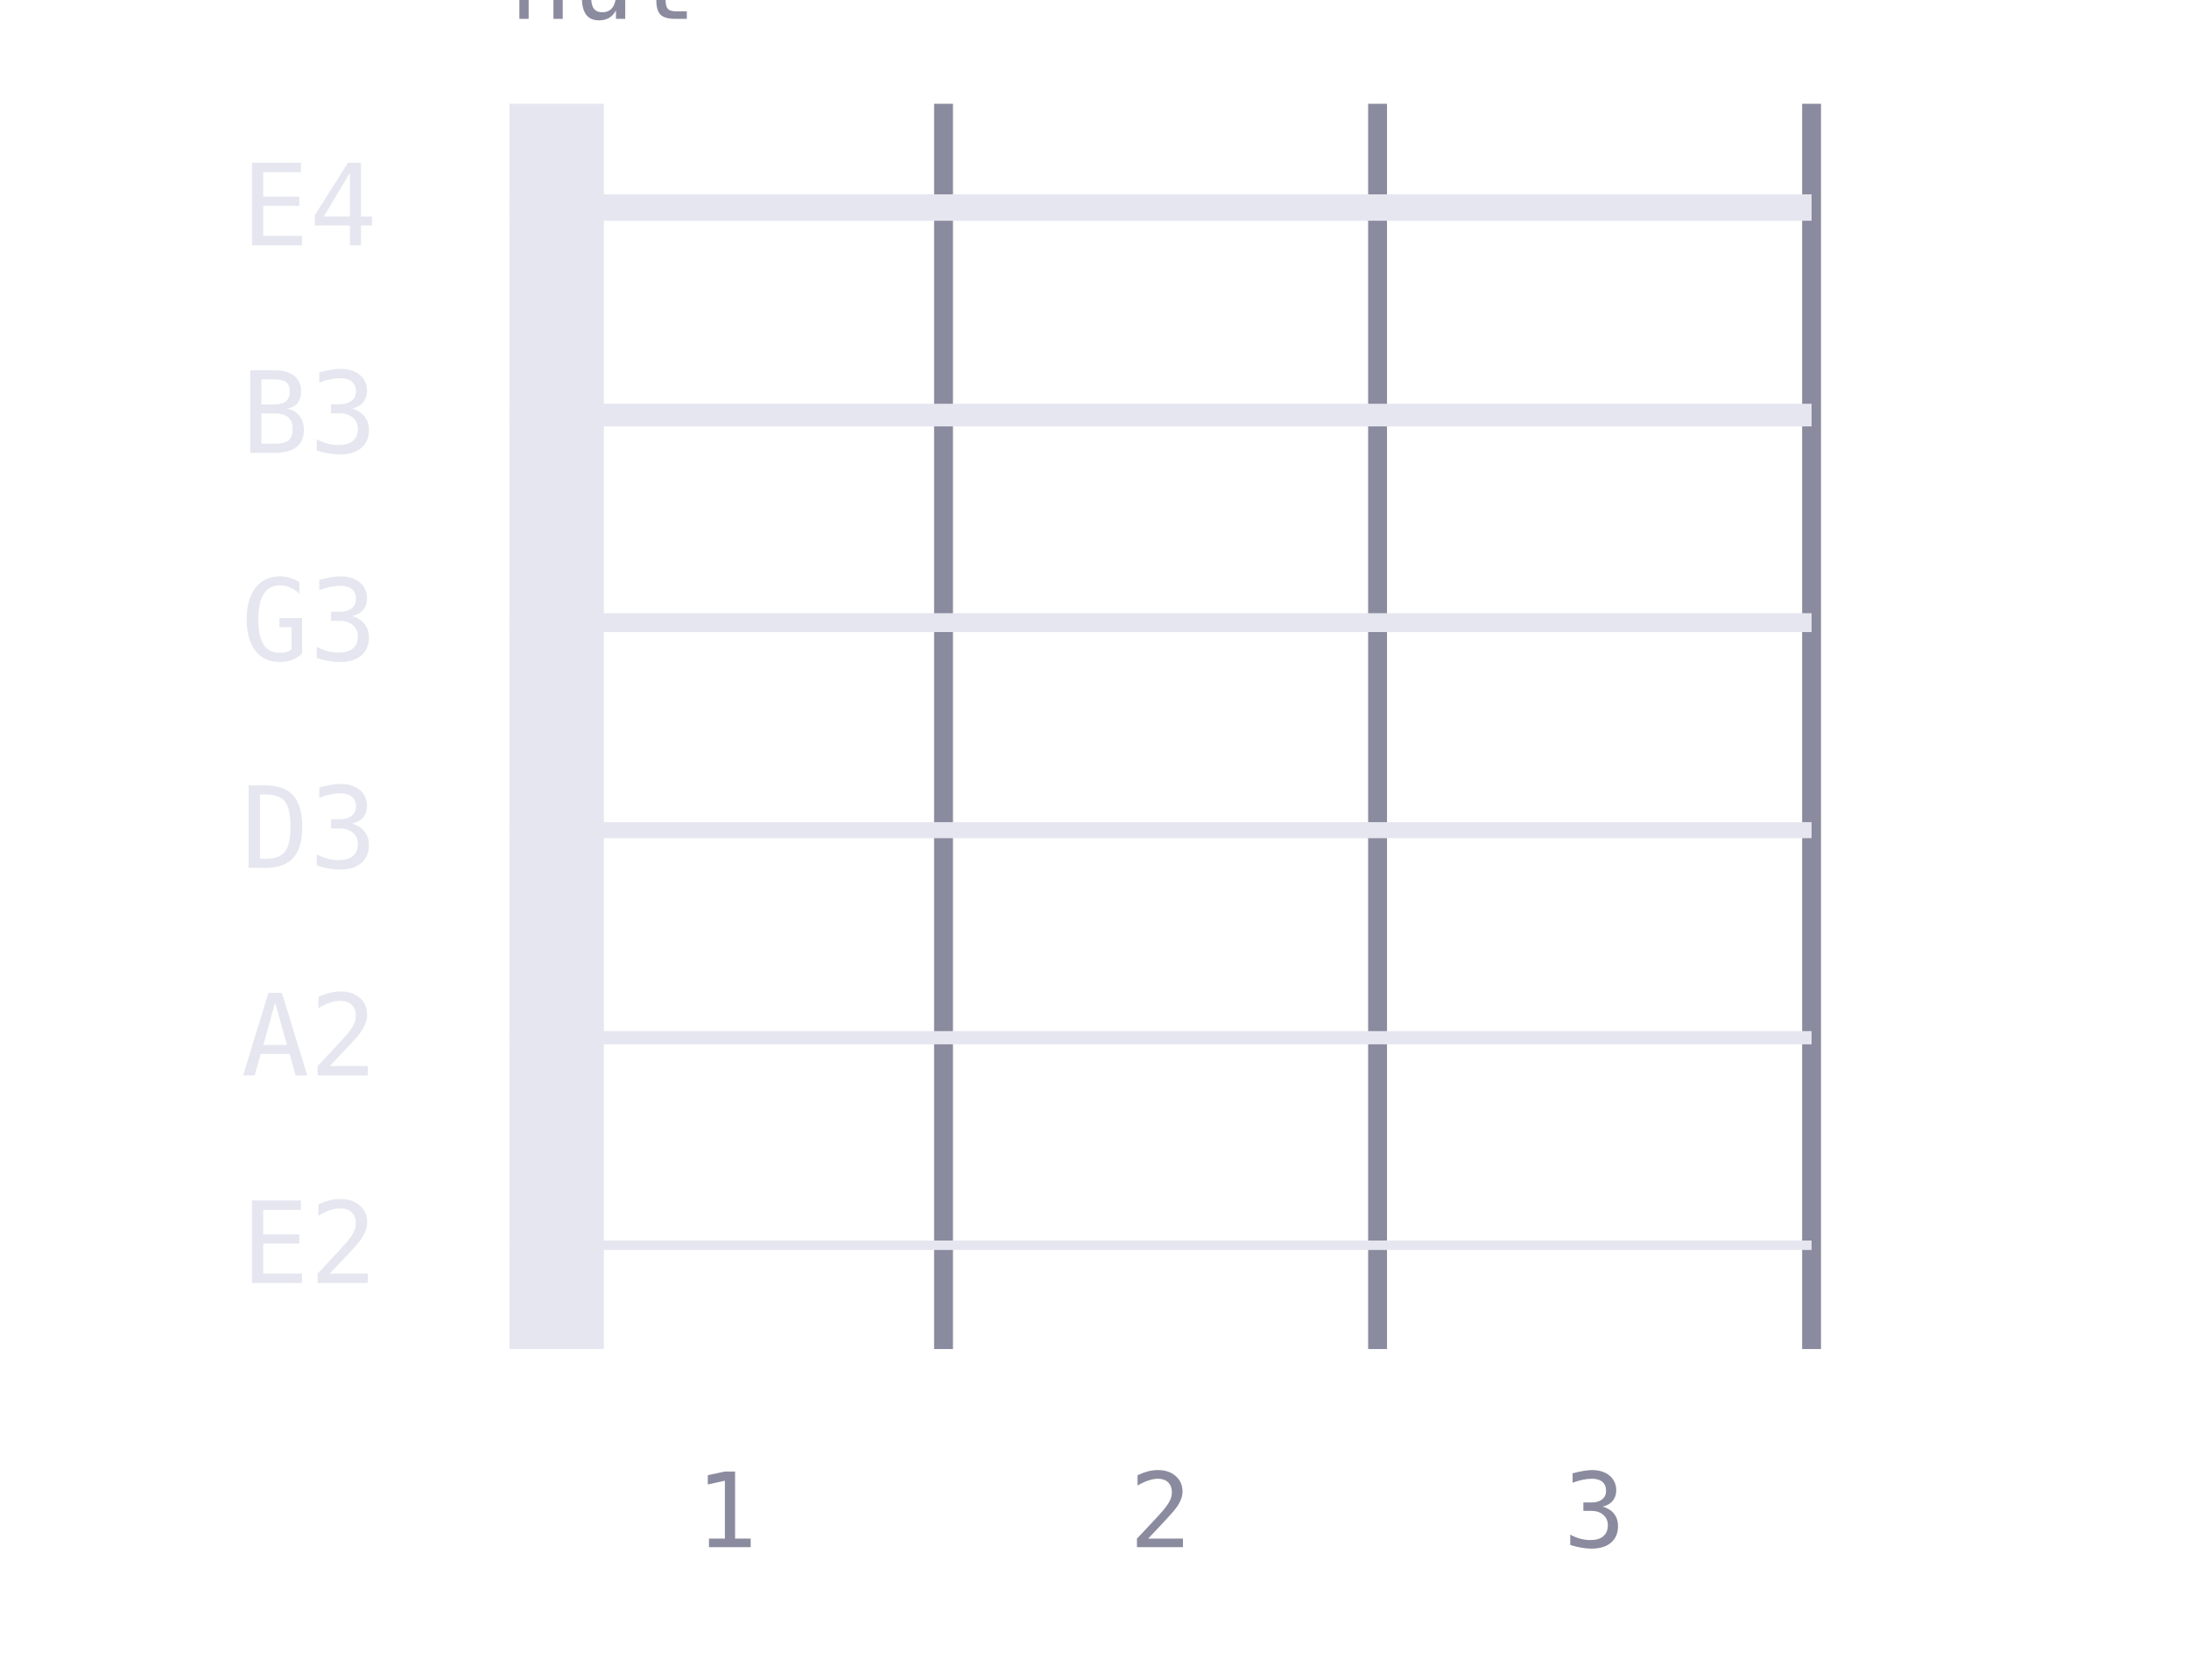
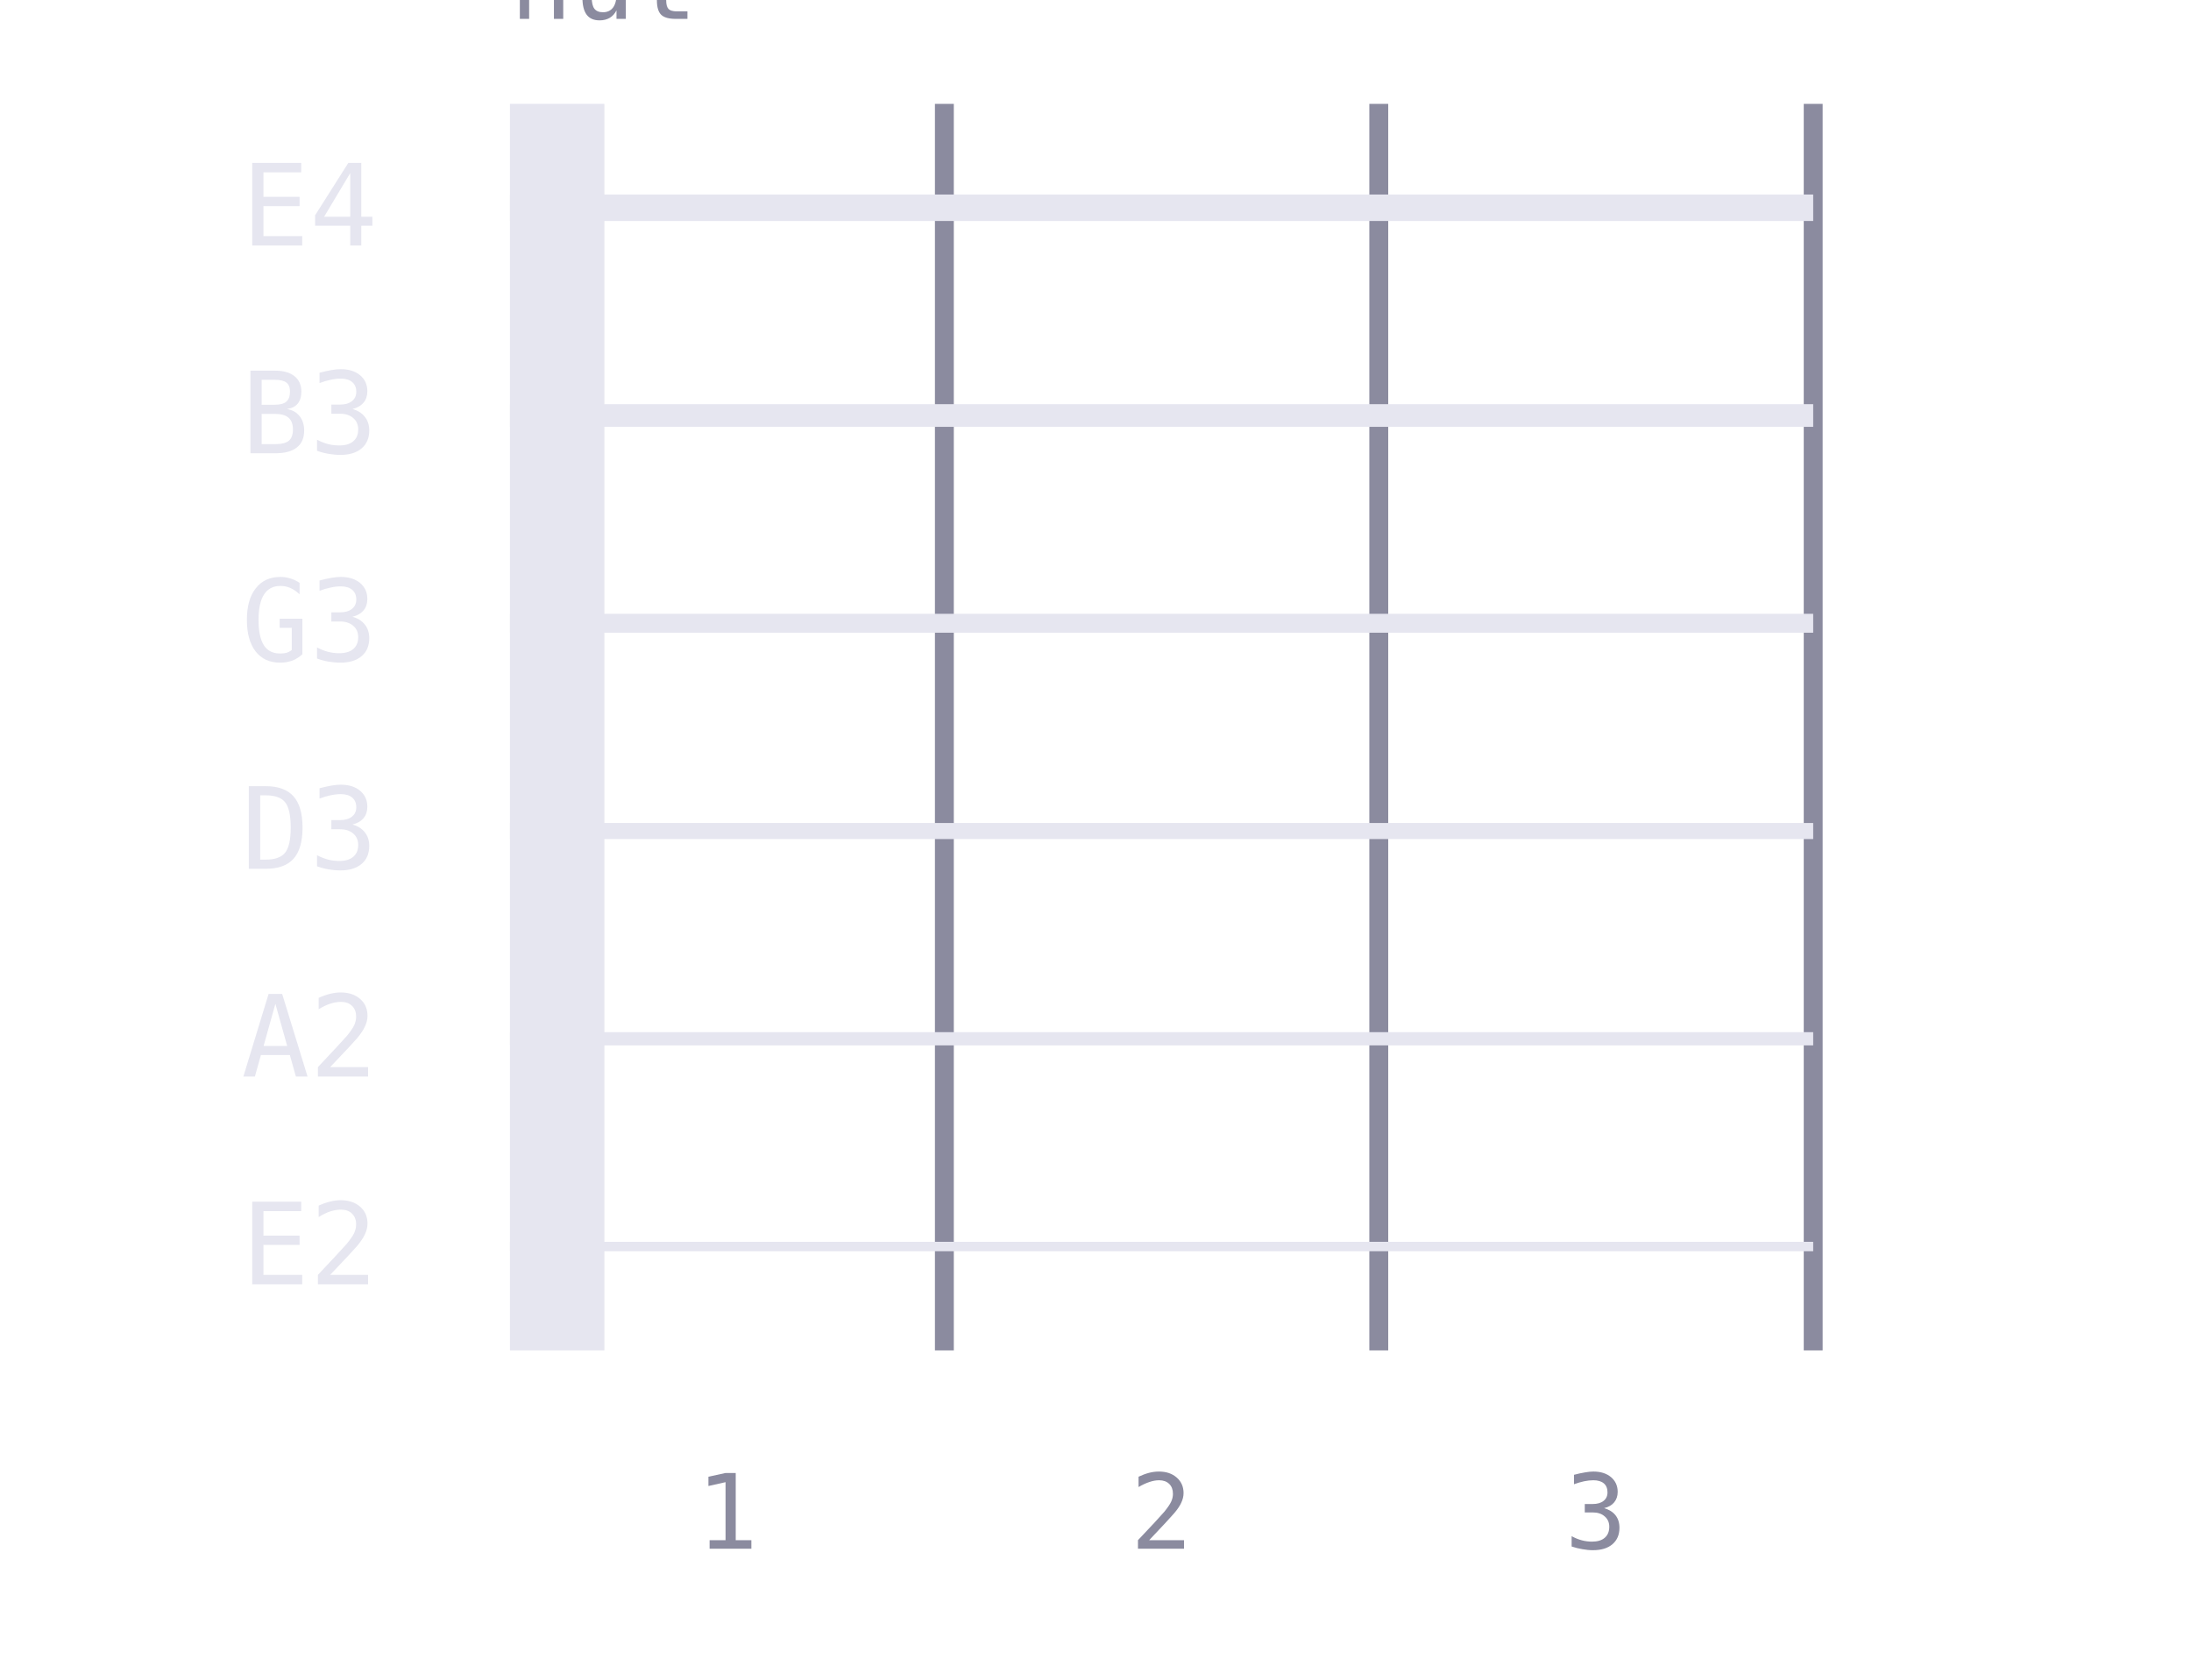
- <svg xmlns="http://www.w3.org/2000/svg" viewBox="0 0 232 178" role="img" aria-label="Guitar strings, lowest to highest: E2 A2 D3 G3 B3 E4" font-family="ui-monospace, SFMono-Regular, Menlo, monospace">
-   <rect x="54" y="11" width="10" height="132" fill="#e6e6f0" />
-   <line x1="100" y1="11" x2="100" y2="143" stroke="#8b8b9f" stroke-width="2" />
-   <text x="77.0" y="164" font-size="11" fill="#8b8b9f" text-anchor="middle">1</text>
-   <line x1="146" y1="11" x2="146" y2="143" stroke="#8b8b9f" stroke-width="2" />
-   <text x="123.0" y="164" font-size="11" fill="#8b8b9f" text-anchor="middle">2</text>
-   <line x1="192" y1="11" x2="192" y2="143" stroke="#8b8b9f" stroke-width="2" />
-   <text x="169.0" y="164" font-size="11" fill="#8b8b9f" text-anchor="middle">3</text>
-   <line x1="54" y1="22" x2="192" y2="22" stroke="#e6e6f0" stroke-width="2.8" />
-   <text x="40" y="26" font-size="12" fill="#e6e6f0" text-anchor="end">E4</text>
-   <line x1="54" y1="44" x2="192" y2="44" stroke="#e6e6f0" stroke-width="2.4" />
-   <text x="40" y="48" font-size="12" fill="#e6e6f0" text-anchor="end">B3</text>
-   <line x1="54" y1="66" x2="192" y2="66" stroke="#e6e6f0" stroke-width="2.0" />
-   <text x="40" y="70" font-size="12" fill="#e6e6f0" text-anchor="end">G3</text>
-   <line x1="54" y1="88" x2="192" y2="88" stroke="#e6e6f0" stroke-width="1.7" />
-   <text x="40" y="92" font-size="12" fill="#e6e6f0" text-anchor="end">D3</text>
-   <line x1="54" y1="110" x2="192" y2="110" stroke="#e6e6f0" stroke-width="1.4" />
-   <text x="40" y="114" font-size="12" fill="#e6e6f0" text-anchor="end">A2</text>
-   <line x1="54" y1="132" x2="192" y2="132" stroke="#e6e6f0" stroke-width="1.0" />
-   <text x="40" y="136" font-size="12" fill="#e6e6f0" text-anchor="end">E2</text>
-   <text x="54" y="2" font-size="11" fill="#8b8b9f">nut</text>
+ <svg xmlns="http://www.w3.org/2000/svg" viewBox="0 0 420 322" role="img" aria-label="Guitar strings, lowest to highest: E2 A2 D3 G3 B3 E4" font-family="ui-monospace, SFMono-Regular, Menlo, monospace">
+   <g transform="scale(1.8103)">
+     <rect x="54" y="11" width="10" height="132" fill="#e6e6f0" />
+     <line x1="100" y1="11" x2="100" y2="143" stroke="#8b8b9f" stroke-width="2" />
+     <text x="77.0" y="164" font-size="11" fill="#8b8b9f" text-anchor="middle">1</text>
+     <line x1="146" y1="11" x2="146" y2="143" stroke="#8b8b9f" stroke-width="2" />
+     <text x="123.0" y="164" font-size="11" fill="#8b8b9f" text-anchor="middle">2</text>
+     <line x1="192" y1="11" x2="192" y2="143" stroke="#8b8b9f" stroke-width="2" />
+     <text x="169.0" y="164" font-size="11" fill="#8b8b9f" text-anchor="middle">3</text>
+     <line x1="54" y1="22" x2="192" y2="22" stroke="#e6e6f0" stroke-width="2.8" />
+     <text x="40" y="26" font-size="12" fill="#e6e6f0" text-anchor="end">E4</text>
+     <line x1="54" y1="44" x2="192" y2="44" stroke="#e6e6f0" stroke-width="2.4" />
+     <text x="40" y="48" font-size="12" fill="#e6e6f0" text-anchor="end">B3</text>
+     <line x1="54" y1="66" x2="192" y2="66" stroke="#e6e6f0" stroke-width="2.0" />
+     <text x="40" y="70" font-size="12" fill="#e6e6f0" text-anchor="end">G3</text>
+     <line x1="54" y1="88" x2="192" y2="88" stroke="#e6e6f0" stroke-width="1.7" />
+     <text x="40" y="92" font-size="12" fill="#e6e6f0" text-anchor="end">D3</text>
+     <line x1="54" y1="110" x2="192" y2="110" stroke="#e6e6f0" stroke-width="1.4" />
+     <text x="40" y="114" font-size="12" fill="#e6e6f0" text-anchor="end">A2</text>
+     <line x1="54" y1="132" x2="192" y2="132" stroke="#e6e6f0" stroke-width="1.0" />
+     <text x="40" y="136" font-size="12" fill="#e6e6f0" text-anchor="end">E2</text>
+     <text x="54" y="2" font-size="11" fill="#8b8b9f">nut</text>
+   </g>
</svg>
